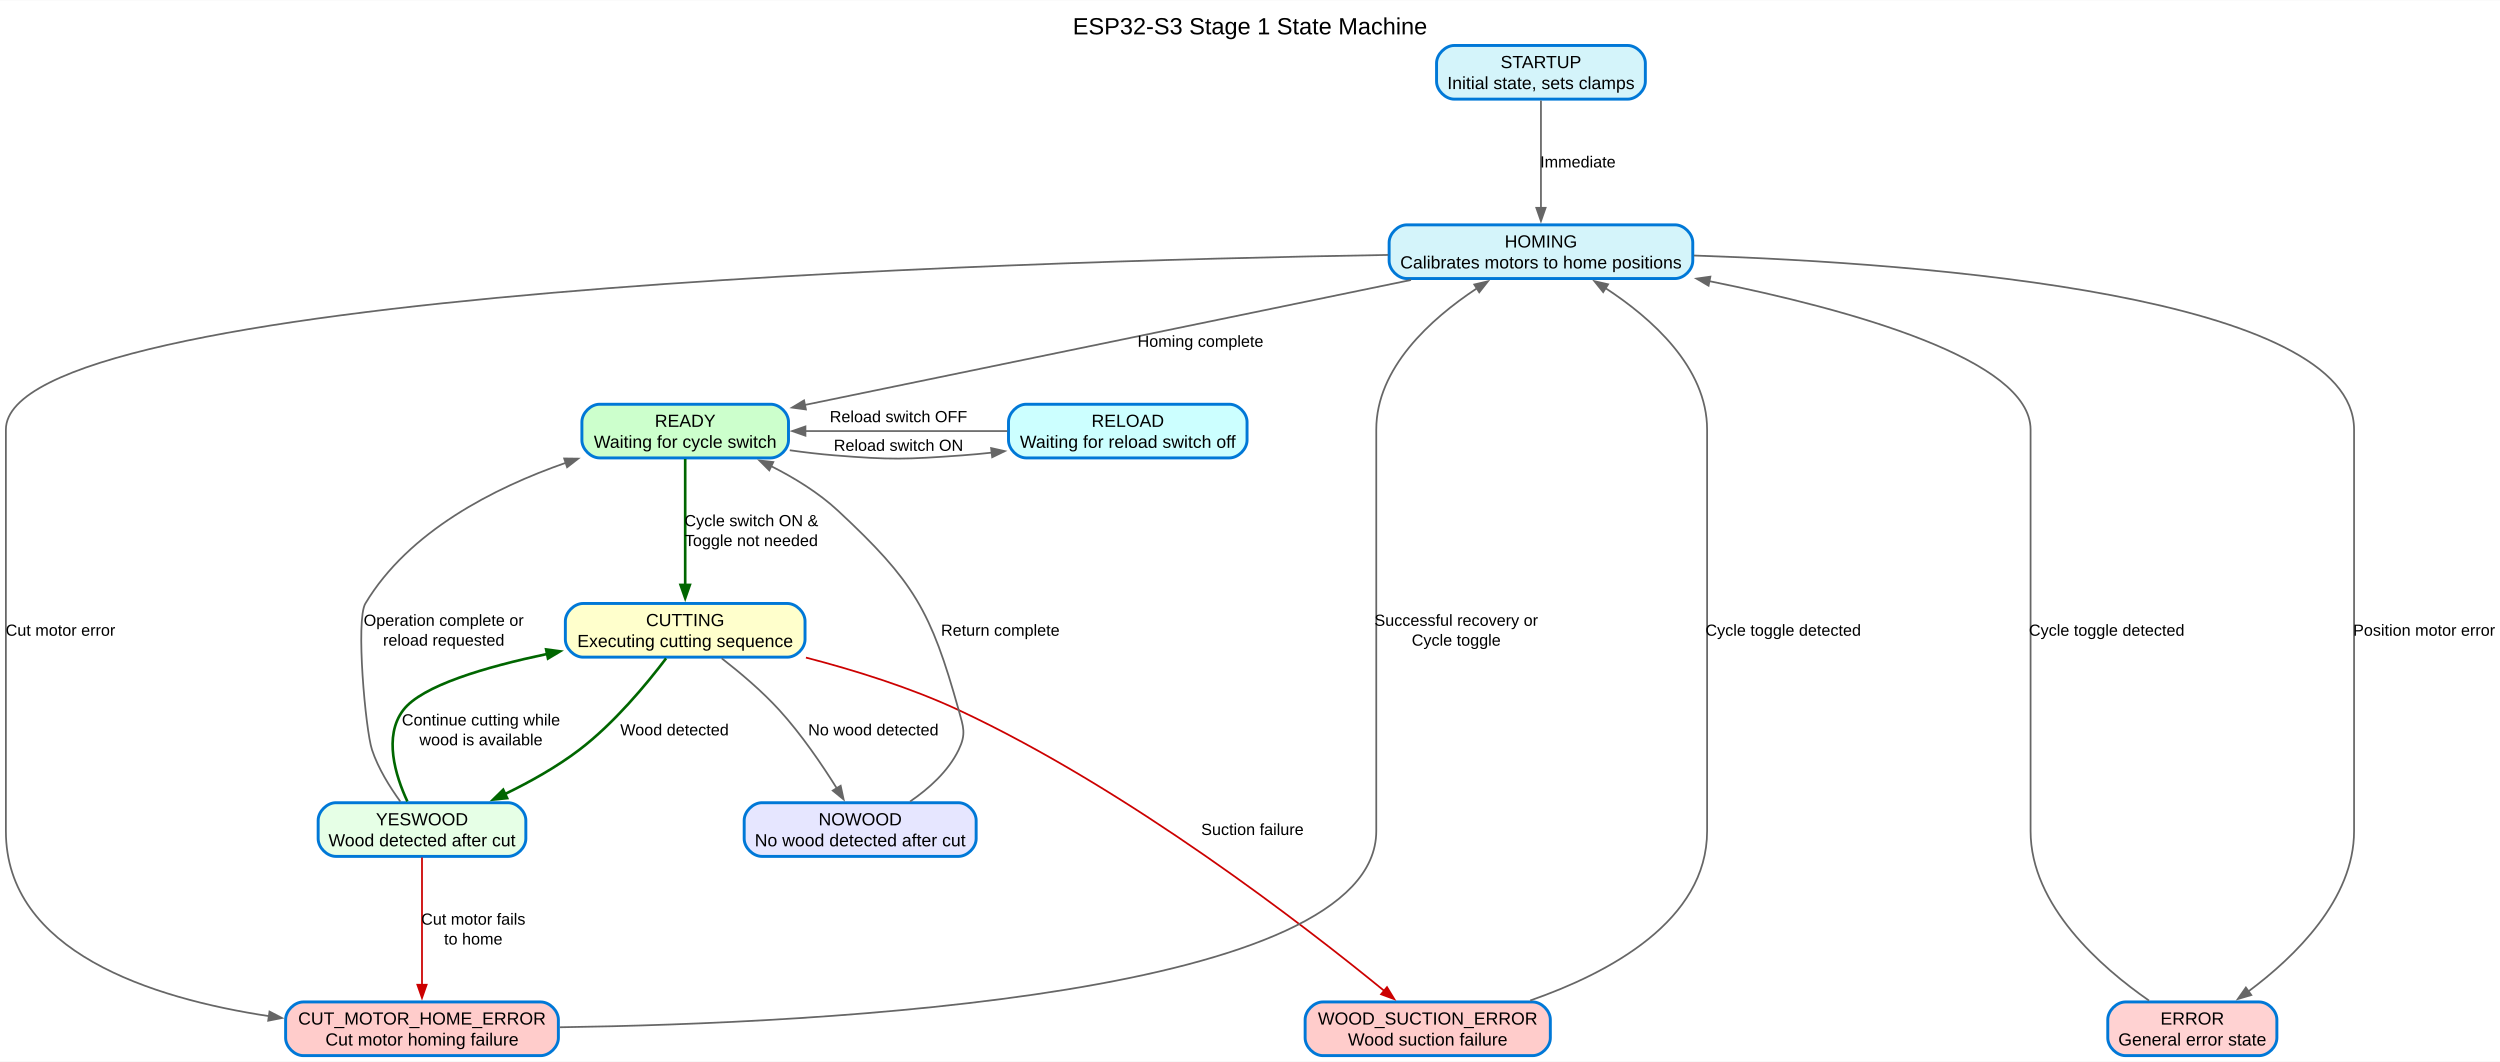
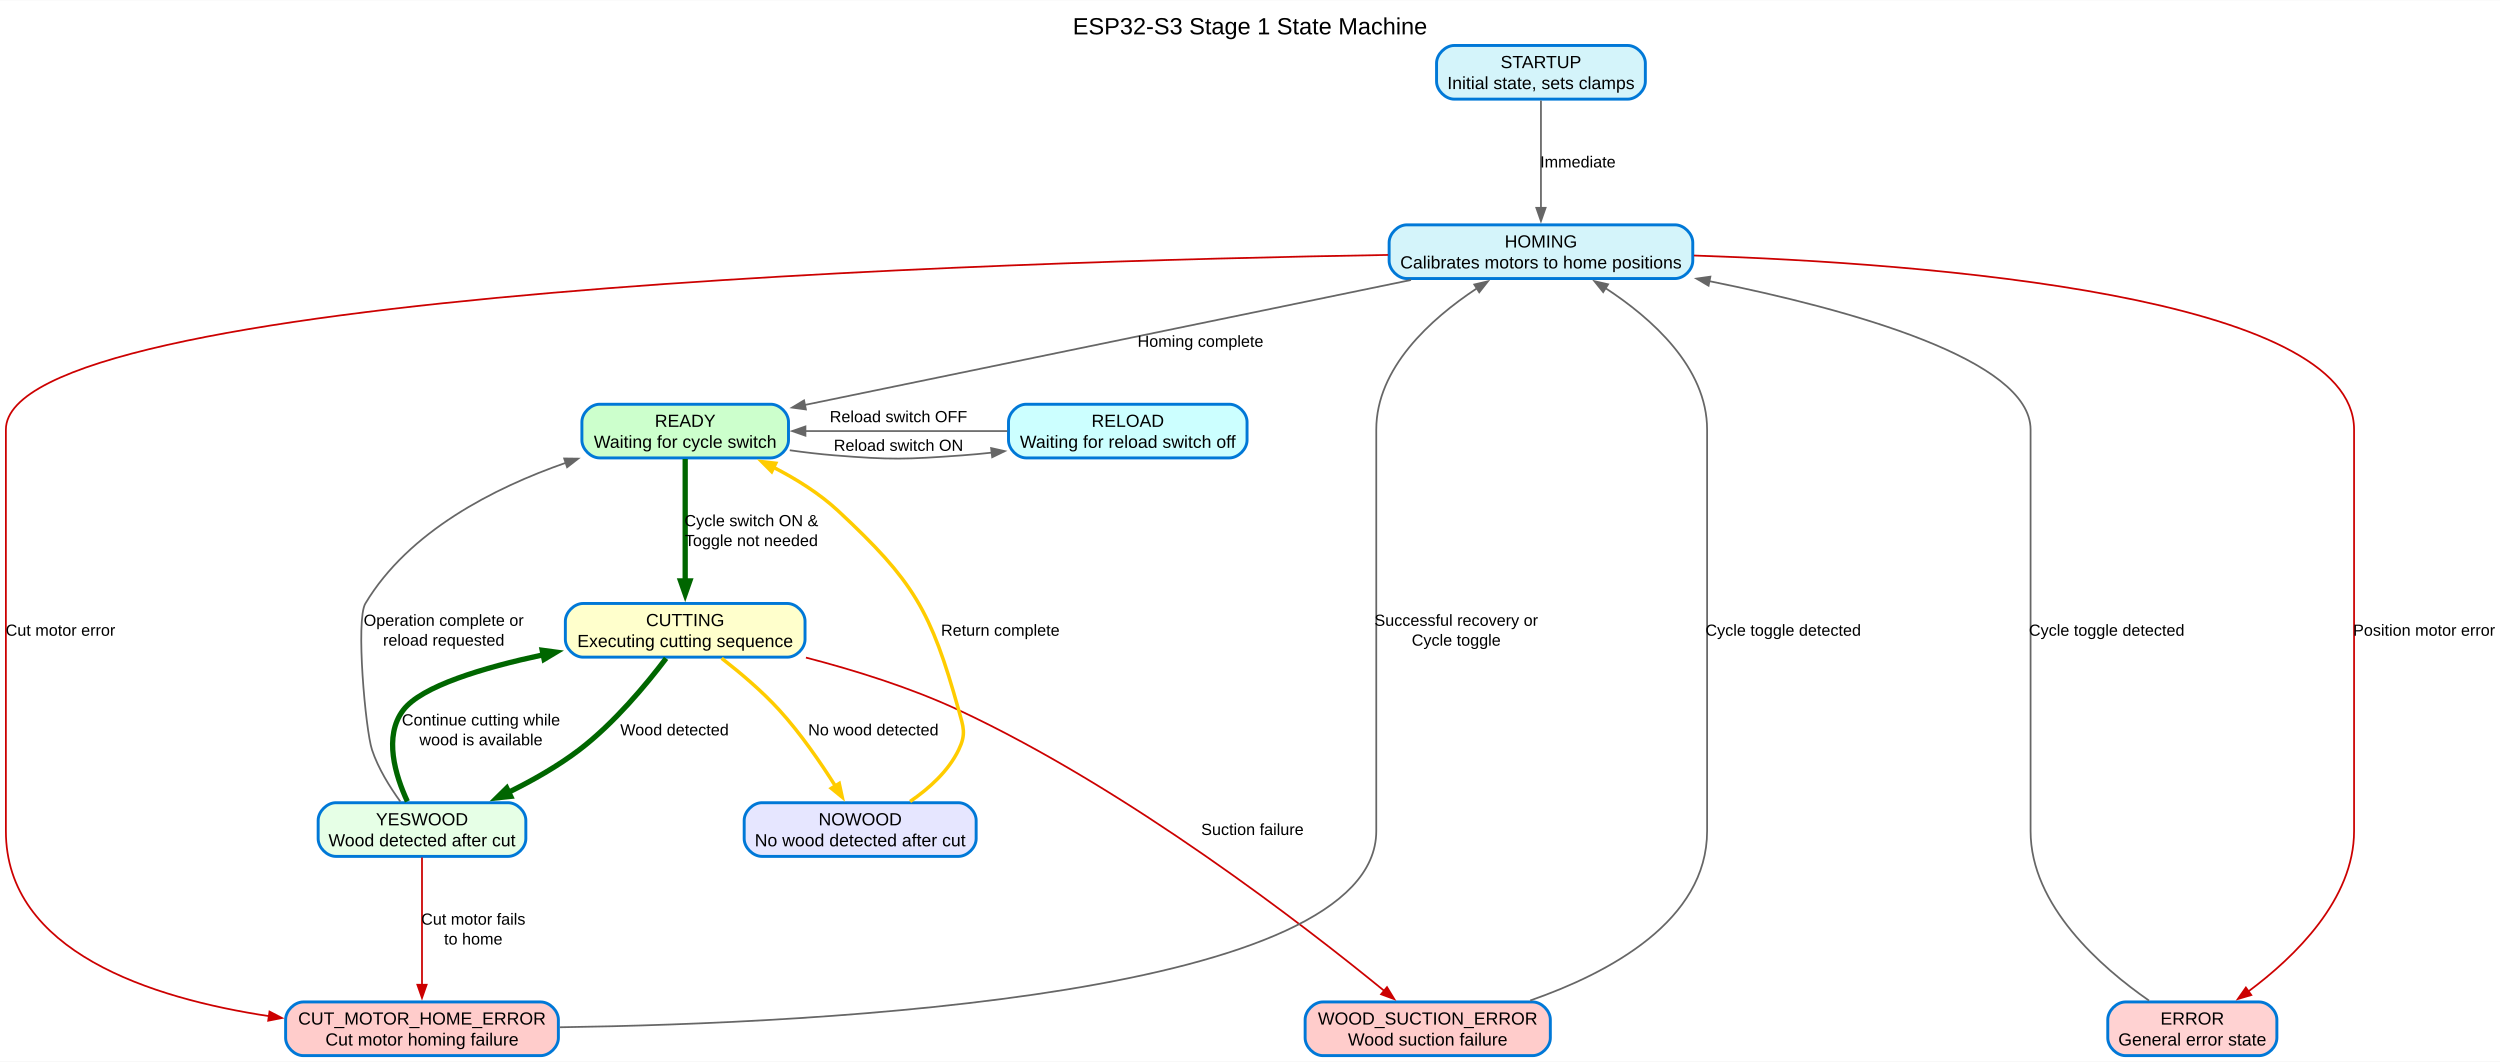
<svg xmlns="http://www.w3.org/2000/svg" width="1700pt" height="722pt" viewBox="0.00 0.00 1700.25 721.75">
  <g id="graph0" class="graph" transform="scale(1 1) rotate(0) translate(4 717.75)">
    <polygon fill="white" stroke="none" points="-4,4 -4,-717.75 1696.25,-717.75 1696.25,4 -4,4" />
    <text text-anchor="middle" x="846.12" y="-694.55" font-family="Arial" font-size="16.00">ESP32-S3 Stage 1 State Machine</text>
    <g id="node1" class="node">
      <path fill="#d4f4fa" stroke="#0078d7" stroke-width="2" d="M1103,-687C1103,-687 985,-687 985,-687 979,-687 973,-681 973,-675 973,-675 973,-662.5 973,-662.5 973,-656.5 979,-650.5 985,-650.5 985,-650.5 1103,-650.5 1103,-650.5 1109,-650.5 1115,-656.5 1115,-662.5 1115,-662.5 1115,-675 1115,-675 1115,-681 1109,-687 1103,-687" />
      <text text-anchor="middle" x="1044" y="-671.6" font-family="Arial" font-size="12.00">STARTUP</text>
      <text text-anchor="middle" x="1044" y="-657.35" font-family="Arial" font-size="12.00">Initial state, sets clamps</text>
    </g>
    <g id="node2" class="node">
      <path fill="#d4f4fa" stroke="#0078d7" stroke-width="2" d="M1135.25,-565C1135.25,-565 952.75,-565 952.75,-565 946.75,-565 940.75,-559 940.75,-553 940.75,-553 940.75,-540.5 940.75,-540.5 940.75,-534.5 946.75,-528.5 952.75,-528.5 952.75,-528.5 1135.25,-528.5 1135.25,-528.5 1141.25,-528.5 1147.25,-534.5 1147.25,-540.5 1147.25,-540.5 1147.25,-553 1147.25,-553 1147.25,-559 1141.25,-565 1135.25,-565" />
      <text text-anchor="middle" x="1044" y="-549.6" font-family="Arial" font-size="12.00">HOMING</text>
      <text text-anchor="middle" x="1044" y="-535.35" font-family="Arial" font-size="12.00">Calibrates motors to home positions</text>
    </g>
    <g id="edge1" class="edge">
      <path fill="none" stroke="#666666" stroke-width="1.2" d="M1044,-649.52C1044,-630.12 1044,-599.14 1044,-576.45" />
      <polygon fill="#666666" stroke="#666666" stroke-width="1.2" points="1047.15,-576.57 1044,-567.57 1040.85,-576.57 1047.15,-576.57" />
      <text text-anchor="middle" x="1069.12" y="-604.05" font-family="Arial" font-size="11.00">Immediate</text>
    </g>
    <g id="node3" class="node">
      <path fill="#ccffcc" stroke="#0078d7" stroke-width="2" d="M520.25,-443C520.25,-443 403.75,-443 403.75,-443 397.75,-443 391.75,-437 391.75,-431 391.75,-431 391.75,-418.5 391.75,-418.5 391.75,-412.5 397.75,-406.5 403.75,-406.5 403.75,-406.5 520.25,-406.5 520.25,-406.5 526.25,-406.5 532.25,-412.5 532.25,-418.5 532.25,-418.5 532.25,-431 532.25,-431 532.25,-437 526.25,-443 520.25,-443" />
      <text text-anchor="middle" x="462" y="-427.6" font-family="Arial" font-size="12.00">READY</text>
      <text text-anchor="middle" x="462" y="-413.35" font-family="Arial" font-size="12.00">Waiting for cycle switch</text>
    </g>
    <g id="edge2" class="edge">
      <path fill="none" stroke="#666666" stroke-width="1.2" d="M955.61,-527.52C843.59,-504.43 652.05,-464.94 543.44,-442.54" />
      <polygon fill="#666666" stroke="#666666" stroke-width="1.2" points="544.1,-439.46 534.65,-440.73 542.83,-445.63 544.1,-439.46" />
      <text text-anchor="middle" x="812.45" y="-482.05" font-family="Arial" font-size="11.00">Homing complete</text>
    </g>
    <g id="node8" class="node">
      <path fill="#ffd2d2" stroke="#0078d7" stroke-width="2" d="M1532.5,-36.5C1532.5,-36.5 1441.5,-36.5 1441.5,-36.5 1435.5,-36.5 1429.5,-30.5 1429.5,-24.5 1429.5,-24.5 1429.5,-12 1429.5,-12 1429.5,-6 1435.5,0 1441.5,0 1441.5,0 1532.5,0 1532.5,0 1538.5,0 1544.5,-6 1544.5,-12 1544.5,-12 1544.5,-24.5 1544.5,-24.5 1544.5,-30.5 1538.5,-36.5 1532.5,-36.5" />
      <text text-anchor="middle" x="1487" y="-21.1" font-family="Arial" font-size="12.00">ERROR</text>
      <text text-anchor="middle" x="1487" y="-6.85" font-family="Arial" font-size="12.00">General error state</text>
    </g>
    <g id="edge3" class="edge">
-       <path fill="none" stroke="#666666" stroke-width="1.2" d="M1148.02,-544.15C1308.21,-538.82 1597,-516.62 1597,-425.75 1597,-425.75 1597,-425.75 1597,-152.75 1597,-106.36 1556.95,-67.34 1525.18,-43.7" />
-       <polygon fill="#666666" stroke="#666666" stroke-width="1.2" points="1527.1,-41.2 1517.95,-38.5 1523.42,-46.31 1527.1,-41.2" />
+       <path fill="none" stroke="#cc0000" stroke-width="1.2" d="M1148.02,-544.15C1308.21,-538.82 1597,-516.62 1597,-425.75 1597,-425.75 1597,-425.75 1597,-152.75 1597,-106.36 1556.95,-67.34 1525.18,-43.7" />
+       <polygon fill="#cc0000" stroke="#cc0000" stroke-width="1.2" points="1527.1,-41.2 1517.95,-38.5 1523.42,-46.31 1527.1,-41.2" />
      <text text-anchor="middle" x="1644.62" y="-285.55" font-family="Arial" font-size="11.00">Position motor error</text>
    </g>
    <g id="node10" class="node">
      <path fill="#ffcccb" stroke="#0078d7" stroke-width="2" d="M363.75,-36.5C363.75,-36.5 202.25,-36.5 202.25,-36.5 196.25,-36.5 190.25,-30.5 190.25,-24.5 190.25,-24.5 190.25,-12 190.25,-12 190.25,-6 196.25,0 202.25,0 202.25,0 363.75,0 363.75,0 369.75,0 375.75,-6 375.75,-12 375.75,-12 375.75,-24.5 375.75,-24.5 375.75,-30.5 369.75,-36.5 363.75,-36.5" />
      <text text-anchor="middle" x="283" y="-21.1" font-family="Arial" font-size="12.00">CUT_MOTOR_HOME_ERROR</text>
      <text text-anchor="middle" x="283" y="-6.85" font-family="Arial" font-size="12.00">Cut motor homing failure</text>
    </g>
    <g id="edge4" class="edge">
-       <path fill="none" stroke="#666666" stroke-width="1.2" d="M940.08,-544.56C676.01,-540.16 0,-519.71 0,-425.75 0,-425.75 0,-425.75 0,-152.75 0,-70.7 98.51,-39 179.29,-26.79" />
-       <polygon fill="#666666" stroke="#666666" stroke-width="1.2" points="179.29,-29.98 187.75,-25.59 178.4,-23.74 179.29,-29.98" />
+       <path fill="none" stroke="#cc0000" stroke-width="1.2" d="M940.08,-544.56C676.01,-540.16 0,-519.71 0,-425.75 0,-425.75 0,-425.75 0,-152.75 0,-70.7 98.51,-39 179.29,-26.79" />
+       <polygon fill="#cc0000" stroke="#cc0000" stroke-width="1.2" points="179.29,-29.98 187.75,-25.59 178.4,-23.74 179.29,-29.98" />
      <text text-anchor="middle" x="37.12" y="-285.55" font-family="Arial" font-size="11.00">Cut motor error</text>
    </g>
    <g id="node4" class="node">
      <path fill="#ccffff" stroke="#0078d7" stroke-width="2" d="M832.12,-443C832.12,-443 693.88,-443 693.88,-443 687.88,-443 681.88,-437 681.88,-431 681.88,-431 681.88,-418.5 681.88,-418.5 681.88,-412.5 687.88,-406.5 693.88,-406.5 693.88,-406.5 832.12,-406.5 832.12,-406.5 838.12,-406.5 844.12,-412.5 844.12,-418.5 844.12,-418.5 844.12,-431 844.12,-431 844.12,-437 838.12,-443 832.12,-443" />
      <text text-anchor="middle" x="763" y="-427.6" font-family="Arial" font-size="12.00">RELOAD</text>
      <text text-anchor="middle" x="763" y="-413.35" font-family="Arial" font-size="12.00">Waiting for reload switch off</text>
    </g>
    <g id="edge5" class="edge">
      <path fill="none" stroke="#666666" stroke-width="1.2" d="M533.13,-411.71C543.31,-410.27 553.68,-409.05 563.56,-408.25 602.1,-405.14 612,-405.44 650.56,-408.25 657.08,-408.73 663.8,-409.36 670.55,-410.09" />
      <polygon fill="#666666" stroke="#666666" stroke-width="1.2" points="670.06,-413.2 679.37,-411.12 670.79,-406.95 670.06,-413.2" />
      <text text-anchor="middle" x="607.06" y="-411.3" font-family="Arial" font-size="11.00">Reload switch ON</text>
    </g>
    <g id="node5" class="node">
      <path fill="#ffffcc" stroke="#0078d7" stroke-width="2" d="M531.5,-307.5C531.5,-307.5 392.5,-307.5 392.5,-307.5 386.5,-307.5 380.5,-301.5 380.5,-295.5 380.5,-295.5 380.5,-283 380.5,-283 380.5,-277 386.5,-271 392.5,-271 392.5,-271 531.5,-271 531.5,-271 537.5,-271 543.5,-277 543.5,-283 543.5,-283 543.5,-295.5 543.5,-295.5 543.5,-301.5 537.5,-307.5 531.5,-307.5" />
      <text text-anchor="middle" x="462" y="-292.1" font-family="Arial" font-size="12.00">CUTTING</text>
      <text text-anchor="middle" x="462" y="-277.85" font-family="Arial" font-size="12.00">Executing cutting sequence</text>
    </g>
    <g id="edge6" class="edge">
-       <path fill="none" stroke="#006600" stroke-width="1.8" d="M462,-405.75C462,-383.75 462,-346.23 462,-319.94" />
-       <polygon fill="#006600" stroke="#006600" stroke-width="1.8" points="465.15,-320.12 462,-311.12 458.85,-320.12 465.15,-320.12" />
+       <path fill="none" stroke="#006600" stroke-width="3.6" d="M462,-405.75C462,-384.55 462,-348.92 462,-322.83" />
+       <polygon fill="#006600" stroke="#006600" stroke-width="3.6" points="465.15,-322.84 462,-313.84 458.85,-322.84 465.15,-322.84" />
      <text text-anchor="middle" x="507" y="-360.05" font-family="Arial" font-size="11.00">Cycle switch ON &amp;</text>
      <text text-anchor="middle" x="507" y="-346.55" font-family="Arial" font-size="11.00">Toggle not needed</text>
    </g>
    <g id="edge7" class="edge">
      <path fill="none" stroke="#666666" stroke-width="1.2" d="M681.07,-424.75C638.35,-424.75 586.26,-424.75 543.59,-424.75" />
      <polygon fill="#666666" stroke="#666666" stroke-width="1.2" points="543.77,-421.6 534.77,-424.75 543.77,-427.9 543.77,-421.6" />
      <text text-anchor="middle" x="607.06" y="-430.8" font-family="Arial" font-size="11.00">Reload switch OFF</text>
    </g>
    <g id="node6" class="node">
      <path fill="#e6ffe6" stroke="#0078d7" stroke-width="2" d="M341.62,-172C341.62,-172 224.38,-172 224.38,-172 218.38,-172 212.38,-166 212.38,-160 212.38,-160 212.38,-147.5 212.38,-147.5 212.38,-141.5 218.38,-135.5 224.38,-135.5 224.38,-135.5 341.62,-135.5 341.62,-135.5 347.62,-135.5 353.62,-141.5 353.62,-147.5 353.62,-147.5 353.62,-160 353.62,-160 353.62,-166 347.62,-172 341.62,-172" />
      <text text-anchor="middle" x="283" y="-156.6" font-family="Arial" font-size="12.00">YESWOOD</text>
      <text text-anchor="middle" x="283" y="-142.35" font-family="Arial" font-size="12.00">Wood detected after cut</text>
    </g>
    <g id="edge8" class="edge">
-       <path fill="none" stroke="#006600" stroke-width="1.8" d="M449.02,-270.18C435.72,-252.62 413.68,-226.03 390,-208 374.69,-196.34 356.42,-186.14 339.36,-177.87" />
-       <polygon fill="#006600" stroke="#006600" stroke-width="1.8" points="340.88,-175.11 331.39,-174.14 338.2,-180.81 340.88,-175.11" />
+       <path fill="none" stroke="#006600" stroke-width="3.6" d="M449.02,-270.18C435.72,-252.62 413.68,-226.03 390,-208 375.41,-196.89 358.14,-187.11 341.78,-179.06" />
+       <polygon fill="#006600" stroke="#006600" stroke-width="3.6" points="343.34,-176.31 333.85,-175.31 340.64,-182 343.34,-176.31" />
      <text text-anchor="middle" x="454.73" y="-217.8" font-family="Arial" font-size="11.00">Wood detected</text>
    </g>
    <g id="node7" class="node">
      <path fill="#e6e6ff" stroke="#0078d7" stroke-width="2" d="M647.88,-172C647.88,-172 514.12,-172 514.12,-172 508.12,-172 502.12,-166 502.12,-160 502.12,-160 502.12,-147.5 502.12,-147.5 502.12,-141.5 508.12,-135.5 514.12,-135.5 514.12,-135.5 647.88,-135.5 647.88,-135.5 653.88,-135.5 659.88,-141.5 659.88,-147.5 659.88,-147.5 659.88,-160 659.88,-160 659.88,-166 653.88,-172 647.88,-172" />
      <text text-anchor="middle" x="581" y="-156.6" font-family="Arial" font-size="12.00">NOWOOD</text>
      <text text-anchor="middle" x="581" y="-142.35" font-family="Arial" font-size="12.00">No wood detected after cut</text>
    </g>
    <g id="edge9" class="edge">
-       <path fill="none" stroke="#666666" stroke-width="1.2" d="M486.8,-270.23C499.28,-260.53 514.22,-247.93 526,-235 540.93,-218.61 555.01,-197.94 565.18,-181.68" />
-       <polygon fill="#666666" stroke="#666666" stroke-width="1.2" points="567.73,-183.54 569.75,-174.23 562.36,-180.25 567.73,-183.54" />
+       <path fill="none" stroke="#ffcc00" stroke-width="2.4" d="M486.8,-270.23C499.28,-260.53 514.22,-247.93 526,-235 540.51,-219.07 554.22,-199.09 564.32,-183.05" />
+       <polygon fill="#ffcc00" stroke="#ffcc00" stroke-width="2.4" points="566.76,-185.09 568.79,-175.77 561.4,-181.79 566.76,-185.09" />
      <text text-anchor="middle" x="589.97" y="-217.8" font-family="Arial" font-size="11.00">No wood detected</text>
    </g>
    <g id="node9" class="node">
      <path fill="#ffcccb" stroke="#0078d7" stroke-width="2" d="M1038.38,-36.5C1038.38,-36.5 895.62,-36.5 895.62,-36.5 889.62,-36.5 883.62,-30.5 883.62,-24.5 883.62,-24.5 883.62,-12 883.62,-12 883.62,-6 889.62,0 895.62,0 895.62,0 1038.38,0 1038.38,0 1044.38,0 1050.38,-6 1050.38,-12 1050.38,-12 1050.38,-24.5 1050.38,-24.5 1050.38,-30.5 1044.38,-36.5 1038.38,-36.5" />
      <text text-anchor="middle" x="967" y="-21.1" font-family="Arial" font-size="12.00">WOOD_SUCTION_ERROR</text>
      <text text-anchor="middle" x="967" y="-6.85" font-family="Arial" font-size="12.00">Wood suction failure</text>
    </g>
    <g id="edge10" class="edge">
      <path fill="none" stroke="#cc0000" stroke-width="1.2" d="M544.12,-270.7C577.24,-262.11 615.28,-250.27 648,-235 763.3,-181.18 883.47,-88.14 937.55,-43.94" />
      <polygon fill="#cc0000" stroke="#cc0000" stroke-width="1.2" points="939.29,-46.58 944.25,-38.43 935.29,-41.72 939.29,-46.58" />
      <text text-anchor="middle" x="847.77" y="-150.05" font-family="Arial" font-size="11.00">Suction failure</text>
    </g>
    <g id="edge11" class="edge">
      <path fill="none" stroke="#666666" stroke-width="1.2" d="M268.26,-172.8C261.13,-182.61 253.21,-195.3 249,-208 244.59,-221.31 237.82,-296.35 244.5,-307.5 273.94,-356.61 331.98,-386.14 380.7,-403.14" />
      <polygon fill="#666666" stroke="#666666" stroke-width="1.2" points="379.69,-406.12 389.22,-406 381.69,-400.15 379.69,-406.12" />
      <text text-anchor="middle" x="297.75" y="-292.3" font-family="Arial" font-size="11.00">Operation complete or</text>
      <text text-anchor="middle" x="297.75" y="-278.8" font-family="Arial" font-size="11.00">reload requested</text>
    </g>
    <g id="edge12" class="edge">
-       <path fill="none" stroke="#006600" stroke-width="1.8" d="M273.05,-172.89C264.88,-190.51 256.68,-217.14 270.25,-235 282.85,-251.57 326.06,-264.34 368.28,-273.21" />
-       <polygon fill="#006600" stroke="#006600" stroke-width="1.8" points="367.43,-276.25 376.88,-274.96 368.69,-270.08 367.43,-276.25" />
+       <path fill="none" stroke="#006600" stroke-width="3.6" d="M273.05,-172.89C264.88,-190.51 256.68,-217.14 270.25,-235 282.58,-251.22 324.23,-263.79 365.58,-272.64" />
+       <polygon fill="#006600" stroke="#006600" stroke-width="3.6" points="364.76,-275.69 374.21,-274.41 366.03,-269.52 364.76,-275.69" />
      <text text-anchor="middle" x="323.12" y="-224.55" font-family="Arial" font-size="11.00">Continue cutting while</text>
      <text text-anchor="middle" x="323.12" y="-211.05" font-family="Arial" font-size="11.00">wood is available</text>
    </g>
    <g id="edge13" class="edge">
      <path fill="none" stroke="#cc0000" stroke-width="1.2" d="M283,-134.75C283,-112.45 283,-74.2 283,-47.87" />
      <polygon fill="#cc0000" stroke="#cc0000" stroke-width="1.2" points="286.15,-48.21 283,-39.21 279.85,-48.21 286.15,-48.21" />
      <text text-anchor="middle" x="317.88" y="-89.05" font-family="Arial" font-size="11.00">Cut motor fails</text>
      <text text-anchor="middle" x="317.88" y="-75.55" font-family="Arial" font-size="11.00">to home</text>
    </g>
    <g id="edge14" class="edge">
-       <path fill="none" stroke="#666666" stroke-width="1.2" d="M614.94,-172.83C627.77,-181.6 640.96,-193.41 648,-208 653.22,-218.81 651.23,-223.44 648,-235 629.08,-302.8 617.51,-322.52 566,-370.5 552.79,-382.81 536.18,-393 520.15,-401.05" />
-       <polygon fill="#666666" stroke="#666666" stroke-width="1.2" points="519.19,-398.02 512.44,-404.76 521.92,-403.69 519.19,-398.02" />
+       <path fill="none" stroke="#ffcc00" stroke-width="2.4" d="M614.94,-172.83C627.77,-181.6 640.96,-193.41 648,-208 653.22,-218.81 651.23,-223.44 648,-235 629.08,-302.8 617.51,-322.52 566,-370.5 553.28,-382.35 537.42,-392.23 521.95,-400.14" />
+       <polygon fill="#ffcc00" stroke="#ffcc00" stroke-width="2.4" points="520.8,-397.2 514.07,-403.96 523.55,-402.86 520.8,-397.2" />
      <text text-anchor="middle" x="676.31" y="-285.55" font-family="Arial" font-size="11.00">Return complete</text>
    </g>
    <g id="edge15" class="edge">
      <path fill="none" stroke="#666666" stroke-width="1.2" d="M1457.52,-37.44C1424.94,-60.07 1377,-102 1377,-152.75 1377,-425.75 1377,-425.75 1377,-425.75 1377,-473.41 1254.77,-507.36 1158.42,-526.73" />
      <polygon fill="#666666" stroke="#666666" stroke-width="1.2" points="1157.99,-523.6 1149.78,-528.44 1159.22,-529.78 1157.99,-523.6" />
      <text text-anchor="middle" x="1428.75" y="-285.55" font-family="Arial" font-size="11.00">Cycle toggle detected</text>
    </g>
    <g id="edge16" class="edge">
      <path fill="none" stroke="#666666" stroke-width="1.2" d="M1036.67,-37.48C1090.9,-56.37 1157,-91.88 1157,-152.75 1157,-425.75 1157,-425.75 1157,-425.75 1157,-467.99 1119.43,-501.42 1087.61,-522.15" />
      <polygon fill="#666666" stroke="#666666" stroke-width="1.2" points="1086.32,-519.25 1080.36,-526.69 1089.66,-524.58 1086.32,-519.25" />
      <text text-anchor="middle" x="1208.75" y="-285.55" font-family="Arial" font-size="11.00">Cycle toggle detected</text>
    </g>
    <g id="edge17" class="edge">
      <path fill="none" stroke="#666666" stroke-width="1.2" d="M376.68,-19.28C556.41,-21.89 932,-40.74 932,-152.75 932,-425.75 932,-425.75 932,-425.75 932,-467.64 968.92,-500.99 1000.37,-521.79" />
      <polygon fill="#666666" stroke="#666666" stroke-width="1.2" points="998.66,-524.44 1007.95,-526.61 1002.04,-519.12 998.66,-524.44" />
      <text text-anchor="middle" x="986.38" y="-292.3" font-family="Arial" font-size="11.00">Successful recovery or</text>
      <text text-anchor="middle" x="986.38" y="-278.8" font-family="Arial" font-size="11.00">Cycle toggle</text>
    </g>
  </g>
</svg>
